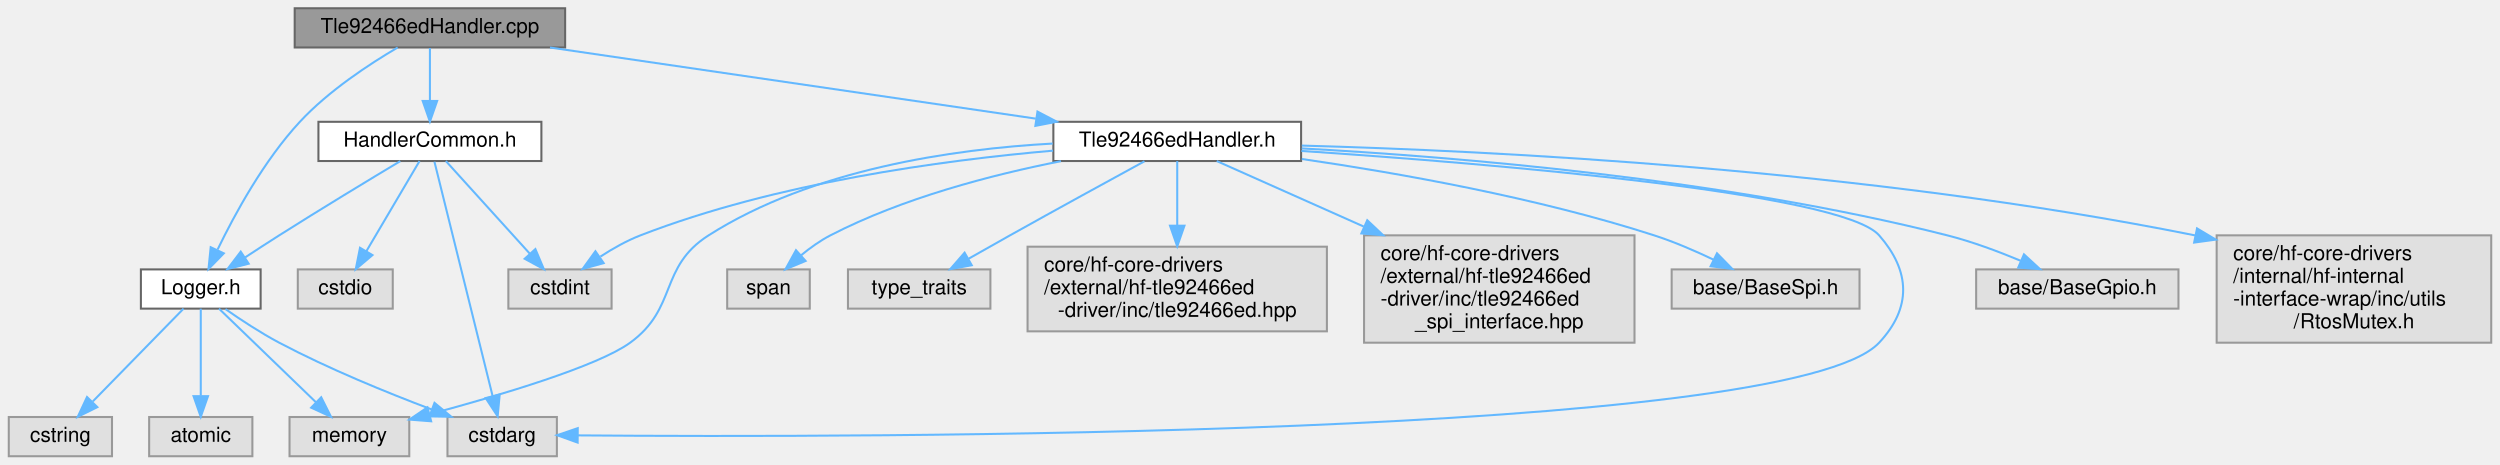
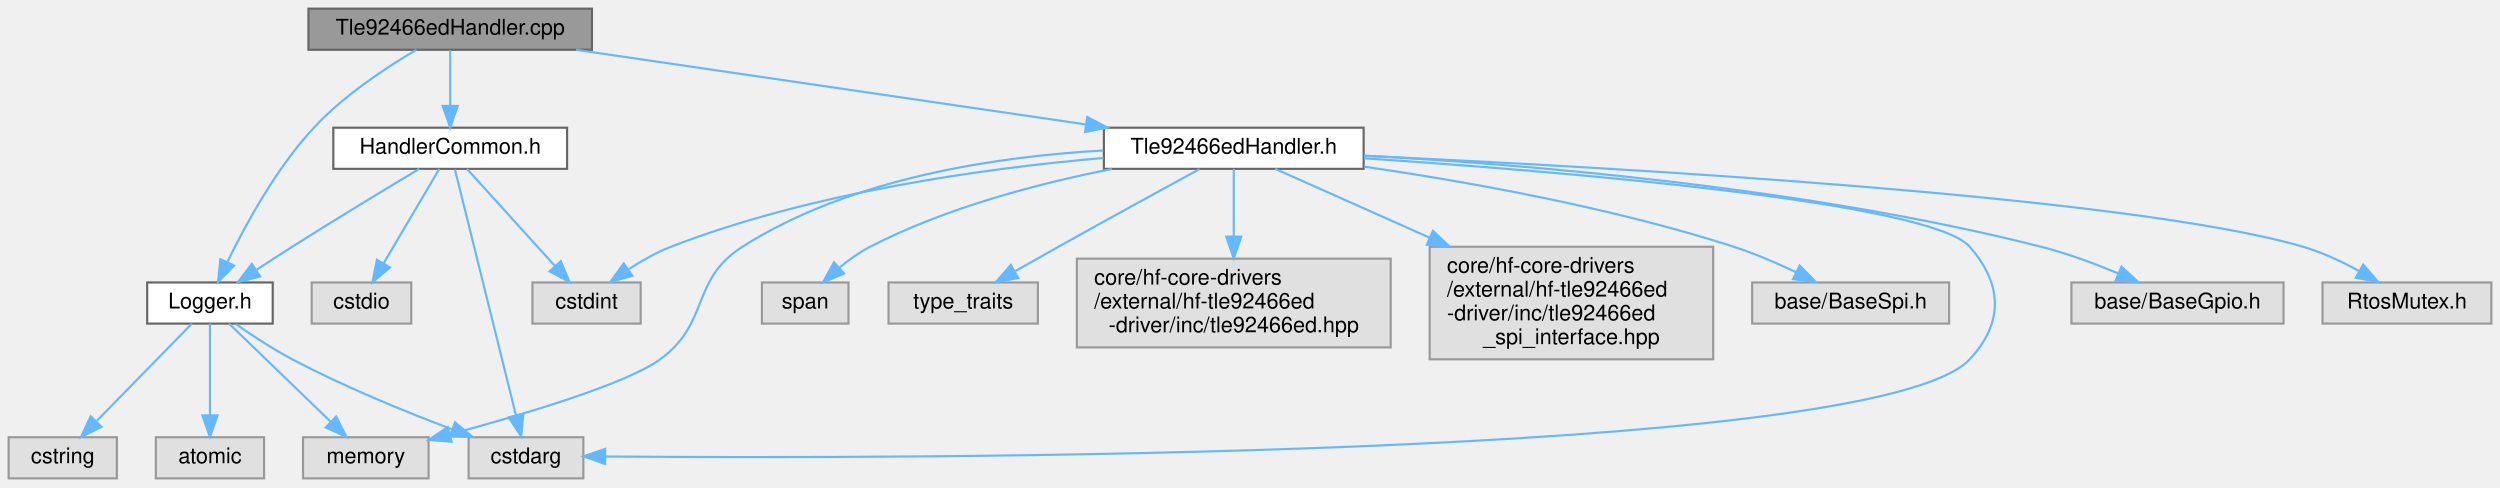
- <svg xmlns="http://www.w3.org/2000/svg" xmlns:xlink="http://www.w3.org/1999/xlink" width="1211pt" height="225pt" viewBox="0.00 0.00 1210.50 225.00">
+ <svg xmlns="http://www.w3.org/2000/svg" xmlns:xlink="http://www.w3.org/1999/xlink" width="1155pt" height="225pt" viewBox="0.00 0.00 1155.00 225.00">
  <g id="graph0" class="graph" transform="scale(1 1) rotate(0) translate(4 221)">
    <g id="Node000001" class="node">
      <g id="a_Node000001">
        <a xlink:title="Implementation of TLE92466ED handler with SPI communication adapter.">
          <polygon fill="#999999" stroke="#666666" points="269.5,-217 138.5,-217 138.5,-198 269.5,-198 269.5,-217" />
          <text text-anchor="middle" x="204" y="-205" font-family="Helvetica,sans-Serif" font-size="10.00">Tle92466edHandler.cpp</text>
        </a>
      </g>
    </g>
    <g id="Node000002" class="node">
      <g id="a_Node000002">
        <a xlink:href="Tle92466edHandler_8h.html" target="_top" xlink:title="Unified handler for TLE92466ED six-channel low-side solenoid driver IC.">
          <polygon fill="white" stroke="#666666" points="626,-162 506,-162 506,-143 626,-143 626,-162" />
          <text text-anchor="middle" x="566" y="-150" font-family="Helvetica,sans-Serif" font-size="10.00">Tle92466edHandler.h</text>
        </a>
      </g>
    </g>
    <g id="edge1_Node000001_Node000002" class="edge">
      <g id="a_edge1_Node000001_Node000002">
        <a xlink:title=" ">
          <path fill="none" stroke="#63b8ff" d="M262.16,-197.98C326.32,-188.59 429.47,-173.49 497.49,-163.53" />
          <polygon fill="#63b8ff" stroke="#63b8ff" points="498.3,-166.95 507.68,-162.04 497.28,-160.02 498.3,-166.95" />
        </a>
      </g>
    </g>
    <g id="Node000013" class="node">
      <g id="a_Node000013">
        <a xlink:href="Logger_8h.html" target="_top" xlink:title="Advanced logging system with formatting capabilities.">
          <polygon fill="white" stroke="#666666" points="122,-90.5 64,-90.5 64,-71.5 122,-71.5 122,-90.5" />
          <text text-anchor="middle" x="93" y="-78.5" font-family="Helvetica,sans-Serif" font-size="10.00">Logger.h</text>
        </a>
      </g>
    </g>
    <g id="edge12_Node000001_Node000013" class="edge">
      <g id="a_edge12_Node000001_Node000013">
        <a xlink:title=" ">
          <path fill="none" stroke="#63b8ff" d="M188.38,-197.98C174.72,-189.98 154.94,-177.02 141,-162 123.66,-143.32 109.51,-117.38 101.17,-100.16" />
          <polygon fill="#63b8ff" stroke="#63b8ff" points="104.16,-98.29 96.75,-90.71 97.81,-101.25 104.16,-98.29" />
        </a>
      </g>
    </g>
    <g id="Node000016" class="node">
      <g id="a_Node000016">
        <a xlink:href="HandlerCommon_8h.html" target="_top" xlink:title="Shared utility functions for handler CRTP communication adapters.">
          <polygon fill="white" stroke="#666666" points="258,-162 150,-162 150,-143 258,-143 258,-162" />
          <text text-anchor="middle" x="204" y="-150" font-family="Helvetica,sans-Serif" font-size="10.00">HandlerCommon.h</text>
        </a>
      </g>
    </g>
    <g id="edge17_Node000001_Node000016" class="edge">
      <g id="a_edge17_Node000001_Node000016">
        <a xlink:title=" ">
          <path fill="none" stroke="#63b8ff" d="M204,-197.75C204,-190.8 204,-180.85 204,-172.13" />
          <polygon fill="#63b8ff" stroke="#63b8ff" points="207.5,-172.09 204,-162.09 200.5,-172.09 207.5,-172.09" />
        </a>
      </g>
    </g>
    <g id="Node000003" class="node">
      <g id="a_Node000003">
        <a xlink:title=" ">
          <polygon fill="#e0e0e0" stroke="#999999" points="292,-90.5 242,-90.5 242,-71.5 292,-71.5 292,-90.5" />
          <text text-anchor="middle" x="267" y="-78.5" font-family="Helvetica,sans-Serif" font-size="10.00">cstdint</text>
        </a>
      </g>
    </g>
    <g id="edge2_Node000002_Node000003" class="edge">
      <g id="a_edge2_Node000002_Node000003">
        <a xlink:title=" ">
          <path fill="none" stroke="#63b8ff" d="M505.86,-148.03C451.96,-143.34 371.54,-132.41 306,-107 299.31,-104.41 292.54,-100.58 286.57,-96.7" />
          <polygon fill="#63b8ff" stroke="#63b8ff" points="288.16,-93.55 277.95,-90.72 284.17,-99.3 288.16,-93.55" />
        </a>
      </g>
    </g>
    <g id="Node000004" class="node">
      <g id="a_Node000004">
        <a xlink:title=" ">
          <polygon fill="#e0e0e0" stroke="#999999" points="194,-19 136,-19 136,0 194,0 194,-19" />
          <text text-anchor="middle" x="165" y="-7" font-family="Helvetica,sans-Serif" font-size="10.00">memory</text>
        </a>
      </g>
    </g>
    <g id="edge3_Node000002_Node000004" class="edge">
      <g id="a_edge3_Node000002_Node000004">
        <a xlink:title=" ">
          <path fill="none" stroke="#63b8ff" d="M505.66,-151.46C457.18,-148.79 389.15,-138.91 339,-107 314.85,-91.63 324.16,-71.82 301,-55 285.31,-43.61 238.19,-29.56 203.8,-20.34" />
          <polygon fill="#63b8ff" stroke="#63b8ff" points="204.6,-16.93 194.04,-17.75 202.81,-23.69 204.6,-16.93" />
        </a>
      </g>
    </g>
    <g id="Node000005" class="node">
      <g id="a_Node000005">
        <a xlink:title=" ">
          <polygon fill="#e0e0e0" stroke="#999999" points="265.5,-19 212.5,-19 212.5,0 265.5,0 265.5,-19" />
          <text text-anchor="middle" x="239" y="-7" font-family="Helvetica,sans-Serif" font-size="10.00">cstdarg</text>
        </a>
      </g>
    </g>
    <g id="edge4_Node000002_Node000005" class="edge">
      <g id="a_edge4_Node000002_Node000005">
        <a xlink:title=" ">
          <path fill="none" stroke="#63b8ff" d="M626.14,-147.88C718.82,-141.68 887.86,-127.67 906,-107 921.24,-89.63 921.79,-71.88 906,-55 862.77,-8.79 409.1,-9.02 275.7,-10.1" />
          <polygon fill="#63b8ff" stroke="#63b8ff" points="275.55,-6.6 265.58,-10.19 275.61,-13.6 275.55,-6.6" />
        </a>
      </g>
    </g>
    <g id="Node000006" class="node">
      <g id="a_Node000006">
        <a xlink:title=" ">
          <polygon fill="#e0e0e0" stroke="#999999" points="388,-90.5 348,-90.5 348,-71.5 388,-71.5 388,-90.5" />
          <text text-anchor="middle" x="368" y="-78.5" font-family="Helvetica,sans-Serif" font-size="10.00">span</text>
        </a>
      </g>
    </g>
    <g id="edge5_Node000002_Node000006" class="edge">
      <g id="a_edge5_Node000002_Node000006">
        <a xlink:title=" ">
          <path fill="none" stroke="#63b8ff" d="M509.68,-142.93C475.96,-136.28 432.98,-125.07 398,-107 393.01,-104.42 388.1,-100.89 383.75,-97.3" />
          <polygon fill="#63b8ff" stroke="#63b8ff" points="385.98,-94.6 376.2,-90.54 381.32,-99.81 385.98,-94.6" />
        </a>
      </g>
    </g>
    <g id="Node000007" class="node">
      <g id="a_Node000007">
        <a xlink:title=" ">
          <polygon fill="#e0e0e0" stroke="#999999" points="475.5,-90.5 406.5,-90.5 406.5,-71.5 475.5,-71.5 475.5,-90.5" />
          <text text-anchor="middle" x="441" y="-78.5" font-family="Helvetica,sans-Serif" font-size="10.00">type_traits</text>
        </a>
      </g>
    </g>
    <g id="edge6_Node000002_Node000007" class="edge">
      <g id="a_edge6_Node000002_Node000007">
        <a xlink:title=" ">
          <path fill="none" stroke="#63b8ff" d="M550.13,-142.87C533.77,-133.95 507.55,-119.6 485,-107 478.51,-103.37 471.5,-99.41 465.02,-95.73" />
          <polygon fill="#63b8ff" stroke="#63b8ff" points="466.46,-92.52 456.04,-90.62 463,-98.61 466.46,-92.52" />
        </a>
      </g>
    </g>
    <g id="Node000008" class="node">
      <g id="a_Node000008">
        <a xlink:title=" ">
          <polygon fill="#e0e0e0" stroke="#999999" points="638.5,-101.5 493.5,-101.5 493.5,-60.5 638.5,-60.5 638.5,-101.5" />
          <text text-anchor="start" x="501.5" y="-89.5" font-family="Helvetica,sans-Serif" font-size="10.00">core/hf-core-drivers</text>
          <text text-anchor="start" x="501.5" y="-78.5" font-family="Helvetica,sans-Serif" font-size="10.00">/external/hf-tle92466ed</text>
          <text text-anchor="middle" x="566" y="-67.5" font-family="Helvetica,sans-Serif" font-size="10.00">-driver/inc/tle92466ed.hpp</text>
        </a>
      </g>
    </g>
    <g id="edge7_Node000002_Node000008" class="edge">
      <g id="a_edge7_Node000002_Node000008">
        <a xlink:title=" ">
          <path fill="none" stroke="#63b8ff" d="M566,-142.98C566,-135.15 566,-123.08 566,-111.74" />
          <polygon fill="#63b8ff" stroke="#63b8ff" points="569.5,-111.67 566,-101.67 562.5,-111.67 569.5,-111.67" />
        </a>
      </g>
    </g>
    <g id="Node000009" class="node">
      <g id="a_Node000009">
        <a xlink:title=" ">
          <polygon fill="#e0e0e0" stroke="#999999" points="787.5,-107 656.5,-107 656.5,-55 787.5,-55 787.5,-107" />
          <text text-anchor="start" x="664.5" y="-95" font-family="Helvetica,sans-Serif" font-size="10.00">core/hf-core-drivers</text>
          <text text-anchor="start" x="664.5" y="-84" font-family="Helvetica,sans-Serif" font-size="10.00">/external/hf-tle92466ed</text>
          <text text-anchor="start" x="664.5" y="-73" font-family="Helvetica,sans-Serif" font-size="10.00">-driver/inc/tle92466ed</text>
          <text text-anchor="middle" x="722" y="-62" font-family="Helvetica,sans-Serif" font-size="10.00">_spi_interface.hpp</text>
        </a>
      </g>
    </g>
    <g id="edge8_Node000002_Node000009" class="edge">
      <g id="a_edge8_Node000002_Node000009">
        <a xlink:title=" ">
          <path fill="none" stroke="#63b8ff" d="M585.13,-142.98C602.95,-135.04 630.59,-122.73 656.37,-111.24" />
          <polygon fill="#63b8ff" stroke="#63b8ff" points="658.05,-114.32 665.76,-107.05 655.2,-107.93 658.05,-114.32" />
        </a>
      </g>
    </g>
    <g id="Node000010" class="node">
      <g id="a_Node000010">
        <a xlink:title=" ">
          <polygon fill="#e0e0e0" stroke="#999999" points="896.5,-90.5 805.5,-90.5 805.5,-71.5 896.5,-71.5 896.5,-90.5" />
          <text text-anchor="middle" x="851" y="-78.5" font-family="Helvetica,sans-Serif" font-size="10.00">base/BaseSpi.h</text>
        </a>
      </g>
    </g>
    <g id="edge9_Node000002_Node000010" class="edge">
      <g id="a_edge9_Node000002_Node000010">
        <a xlink:title=" ">
          <path fill="none" stroke="#63b8ff" d="M626.35,-143.98C673.56,-137.12 740.44,-125.24 797,-107 806.68,-103.88 816.89,-99.46 825.8,-95.21" />
          <polygon fill="#63b8ff" stroke="#63b8ff" points="827.46,-98.3 834.87,-90.73 824.36,-92.02 827.46,-98.3" />
        </a>
      </g>
    </g>
    <g id="Node000011" class="node">
      <g id="a_Node000011">
        <a xlink:title=" ">
          <polygon fill="#e0e0e0" stroke="#999999" points="1051,-90.5 953,-90.5 953,-71.5 1051,-71.5 1051,-90.5" />
          <text text-anchor="middle" x="1002" y="-78.5" font-family="Helvetica,sans-Serif" font-size="10.00">base/BaseGpio.h</text>
        </a>
      </g>
    </g>
    <g id="edge10_Node000002_Node000011" class="edge">
      <g id="a_edge10_Node000002_Node000011">
        <a xlink:title=" ">
          <path fill="none" stroke="#63b8ff" d="M626.3,-149.1C700.79,-145.05 830.9,-134.4 939,-107 950.96,-103.97 963.7,-99.22 974.57,-94.68" />
          <polygon fill="#63b8ff" stroke="#63b8ff" points="976.16,-97.8 983.95,-90.62 973.38,-91.38 976.16,-97.8" />
        </a>
      </g>
    </g>
    <g id="Node000012" class="node">
      <g id="a_Node000012">
        <a xlink:title=" ">
-           <polygon fill="#e0e0e0" stroke="#999999" points="1202.5,-107 1069.5,-107 1069.5,-55 1202.5,-55 1202.5,-107" />
-           <text text-anchor="start" x="1077.5" y="-95" font-family="Helvetica,sans-Serif" font-size="10.00">core/hf-core-drivers</text>
-           <text text-anchor="start" x="1077.5" y="-84" font-family="Helvetica,sans-Serif" font-size="10.00">/internal/hf-internal</text>
-           <text text-anchor="start" x="1077.5" y="-73" font-family="Helvetica,sans-Serif" font-size="10.00">-interface-wrap/inc/utils</text>
-           <text text-anchor="middle" x="1136" y="-62" font-family="Helvetica,sans-Serif" font-size="10.00">/RtosMutex.h</text>
+           <polygon fill="#e0e0e0" stroke="#999999" points="1147,-90.5 1069,-90.5 1069,-71.5 1147,-71.5 1147,-90.5" />
+           <text text-anchor="middle" x="1108" y="-78.5" font-family="Helvetica,sans-Serif" font-size="10.00">RtosMutex.h</text>
        </a>
      </g>
    </g>
    <g id="edge11_Node000002_Node000012" class="edge">
      <g id="a_edge11_Node000002_Node000012">
        <a xlink:title=" ">
-           <path fill="none" stroke="#63b8ff" d="M626.34,-150.48C718.14,-147.96 898.31,-139.22 1059.02,-106.98" />
-           <polygon fill="#63b8ff" stroke="#63b8ff" points="1059.99,-110.36 1069.09,-104.93 1058.59,-103.5 1059.99,-110.36" />
+           <path fill="none" stroke="#63b8ff" d="M626.1,-149.01C739.35,-143.83 980.15,-130.39 1060,-107 1068.85,-104.41 1077.96,-100.13 1085.84,-95.84" />
+           <polygon fill="#63b8ff" stroke="#63b8ff" points="1087.82,-98.74 1094.74,-90.71 1084.33,-92.67 1087.82,-98.74" />
        </a>
      </g>
    </g>
    <g id="edge15_Node000013_Node000004" class="edge">
      <g id="a_edge15_Node000013_Node000004">
        <a xlink:title=" ">
          <path fill="none" stroke="#63b8ff" d="M101.83,-71.48C113.49,-60.22 134.24,-40.19 148.77,-26.17" />
          <polygon fill="#63b8ff" stroke="#63b8ff" points="151.34,-28.56 156.1,-19.09 146.47,-23.52 151.34,-28.56" />
        </a>
      </g>
    </g>
    <g id="edge13_Node000013_Node000005" class="edge">
      <g id="a_edge13_Node000013_Node000005">
        <a xlink:title=" ">
          <path fill="none" stroke="#63b8ff" d="M104.96,-71.28C112.27,-66.17 121.92,-59.8 131,-55 154.94,-42.34 183.29,-30.78 204.94,-22.62" />
          <polygon fill="#63b8ff" stroke="#63b8ff" points="206.22,-25.87 214.38,-19.11 203.78,-19.31 206.22,-25.87" />
        </a>
      </g>
    </g>
    <g id="Node000014" class="node">
      <g id="a_Node000014">
        <a xlink:title=" ">
          <polygon fill="#e0e0e0" stroke="#999999" points="50,-19 0,-19 0,0 50,0 50,-19" />
          <text text-anchor="middle" x="25" y="-7" font-family="Helvetica,sans-Serif" font-size="10.00">cstring</text>
        </a>
      </g>
    </g>
    <g id="edge14_Node000013_Node000014" class="edge">
      <g id="a_edge14_Node000013_Node000014">
        <a xlink:title=" ">
          <path fill="none" stroke="#63b8ff" d="M84.66,-71.48C73.75,-60.33 54.41,-40.56 40.71,-26.56" />
          <polygon fill="#63b8ff" stroke="#63b8ff" points="42.9,-23.79 33.41,-19.09 37.9,-28.69 42.9,-23.79" />
        </a>
      </g>
    </g>
    <g id="Node000015" class="node">
      <g id="a_Node000015">
        <a xlink:title=" ">
          <polygon fill="#e0e0e0" stroke="#999999" points="118,-19 68,-19 68,0 118,0 118,-19" />
          <text text-anchor="middle" x="93" y="-7" font-family="Helvetica,sans-Serif" font-size="10.00">atomic</text>
        </a>
      </g>
    </g>
    <g id="edge16_Node000013_Node000015" class="edge">
      <g id="a_edge16_Node000013_Node000015">
        <a xlink:title=" ">
          <path fill="none" stroke="#63b8ff" d="M93,-71.48C93,-61.06 93,-43.11 93,-29.38" />
          <polygon fill="#63b8ff" stroke="#63b8ff" points="96.5,-29.09 93,-19.09 89.5,-29.09 96.5,-29.09" />
        </a>
      </g>
    </g>
    <g id="edge19_Node000016_Node000003" class="edge">
      <g id="a_edge19_Node000016_Node000003">
        <a xlink:title=" ">
          <path fill="none" stroke="#63b8ff" d="M211.73,-142.98C221.83,-131.83 239.75,-112.06 252.44,-98.06" />
          <polygon fill="#63b8ff" stroke="#63b8ff" points="255.09,-100.35 259.21,-90.59 249.9,-95.65 255.09,-100.35" />
        </a>
      </g>
    </g>
    <g id="edge18_Node000016_Node000005" class="edge">
      <g id="a_edge18_Node000016_Node000005">
        <a xlink:title=" ">
          <path fill="none" stroke="#63b8ff" d="M206.19,-142.68C211.79,-120.13 226.72,-59.98 234.36,-29.2" />
          <polygon fill="#63b8ff" stroke="#63b8ff" points="237.8,-29.87 236.81,-19.32 231.01,-28.18 237.8,-29.87" />
        </a>
      </g>
    </g>
    <g id="edge21_Node000016_Node000013" class="edge">
      <g id="a_edge21_Node000016_Node000013">
        <a xlink:title=" ">
          <path fill="none" stroke="#63b8ff" d="M189.64,-142.95C174.86,-134.09 151.19,-119.79 131,-107 125.62,-103.59 119.85,-99.84 114.48,-96.31" />
          <polygon fill="#63b8ff" stroke="#63b8ff" points="116.21,-93.27 105.94,-90.67 112.36,-99.11 116.21,-93.27" />
        </a>
      </g>
    </g>
    <g id="Node000017" class="node">
      <g id="a_Node000017">
        <a xlink:title=" ">
          <polygon fill="#e0e0e0" stroke="#999999" points="186,-90.5 140,-90.5 140,-71.5 186,-71.5 186,-90.5" />
          <text text-anchor="middle" x="163" y="-78.5" font-family="Helvetica,sans-Serif" font-size="10.00">cstdio</text>
        </a>
      </g>
    </g>
    <g id="edge20_Node000016_Node000017" class="edge">
      <g id="a_edge20_Node000016_Node000017">
        <a xlink:title=" ">
          <path fill="none" stroke="#63b8ff" d="M198.97,-142.98C192.58,-132.14 181.38,-113.16 173.18,-99.25" />
          <polygon fill="#63b8ff" stroke="#63b8ff" points="176.16,-97.43 168.07,-90.59 170.14,-100.98 176.16,-97.43" />
        </a>
      </g>
    </g>
  </g>
</svg>
